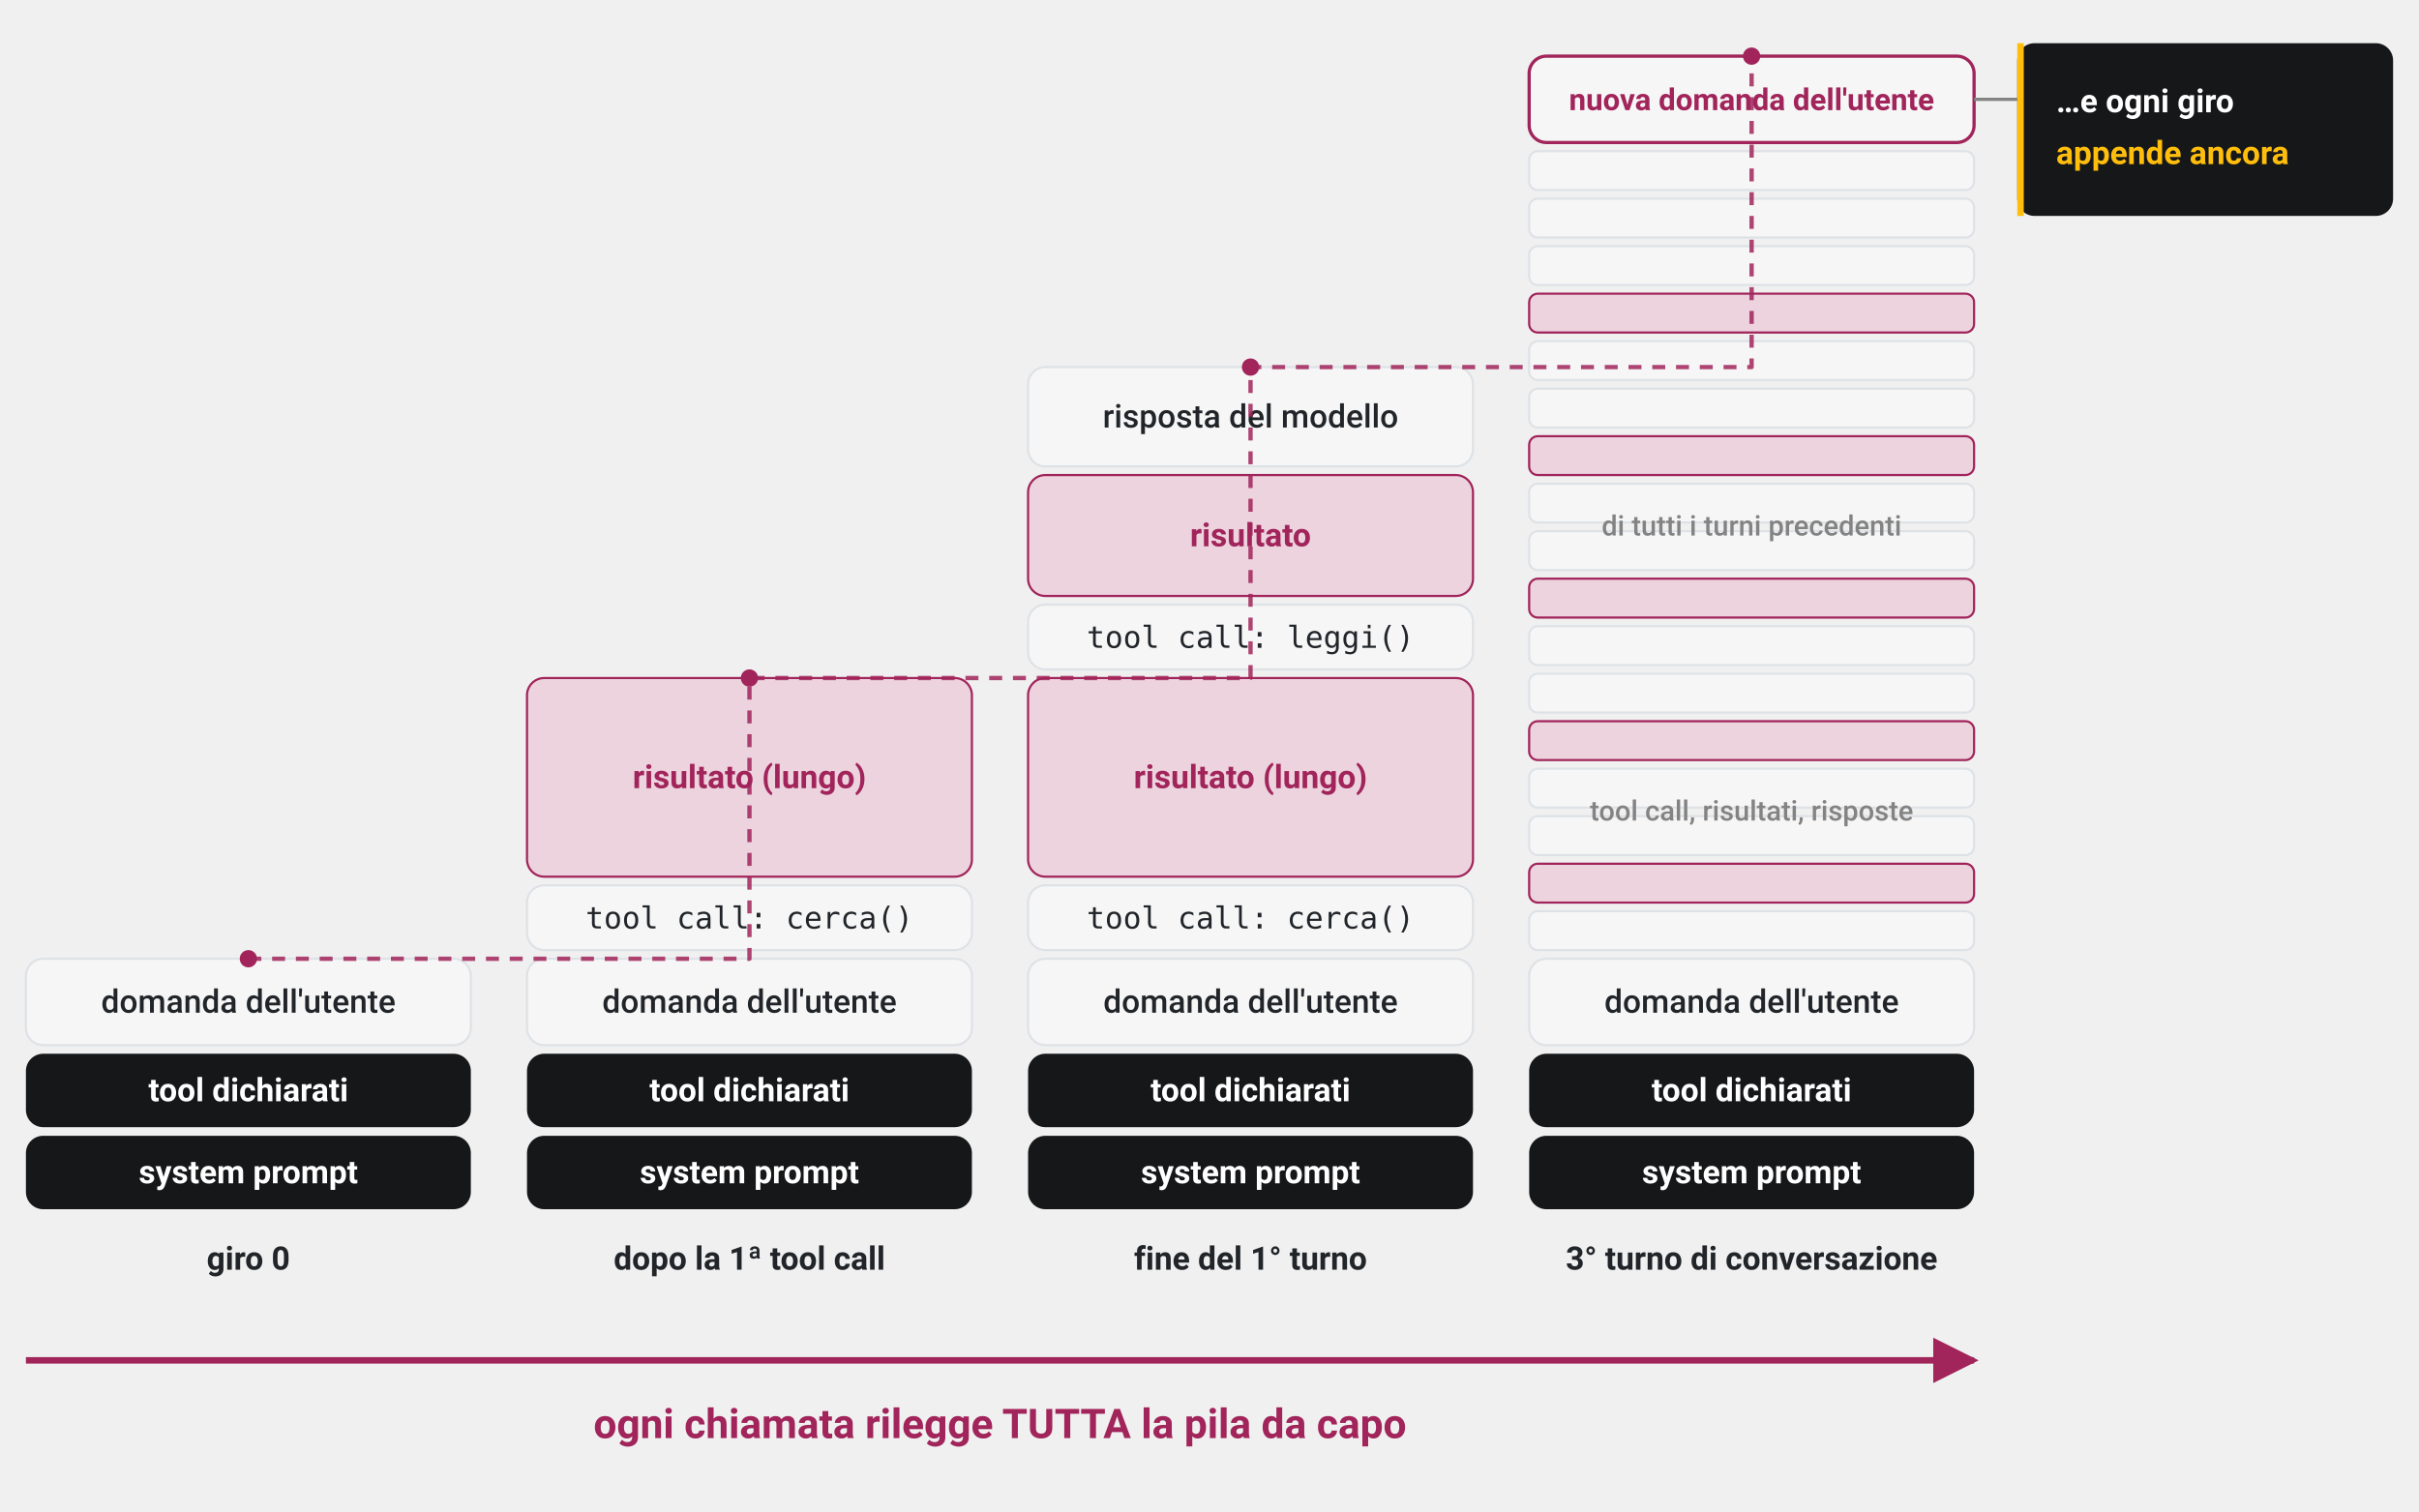
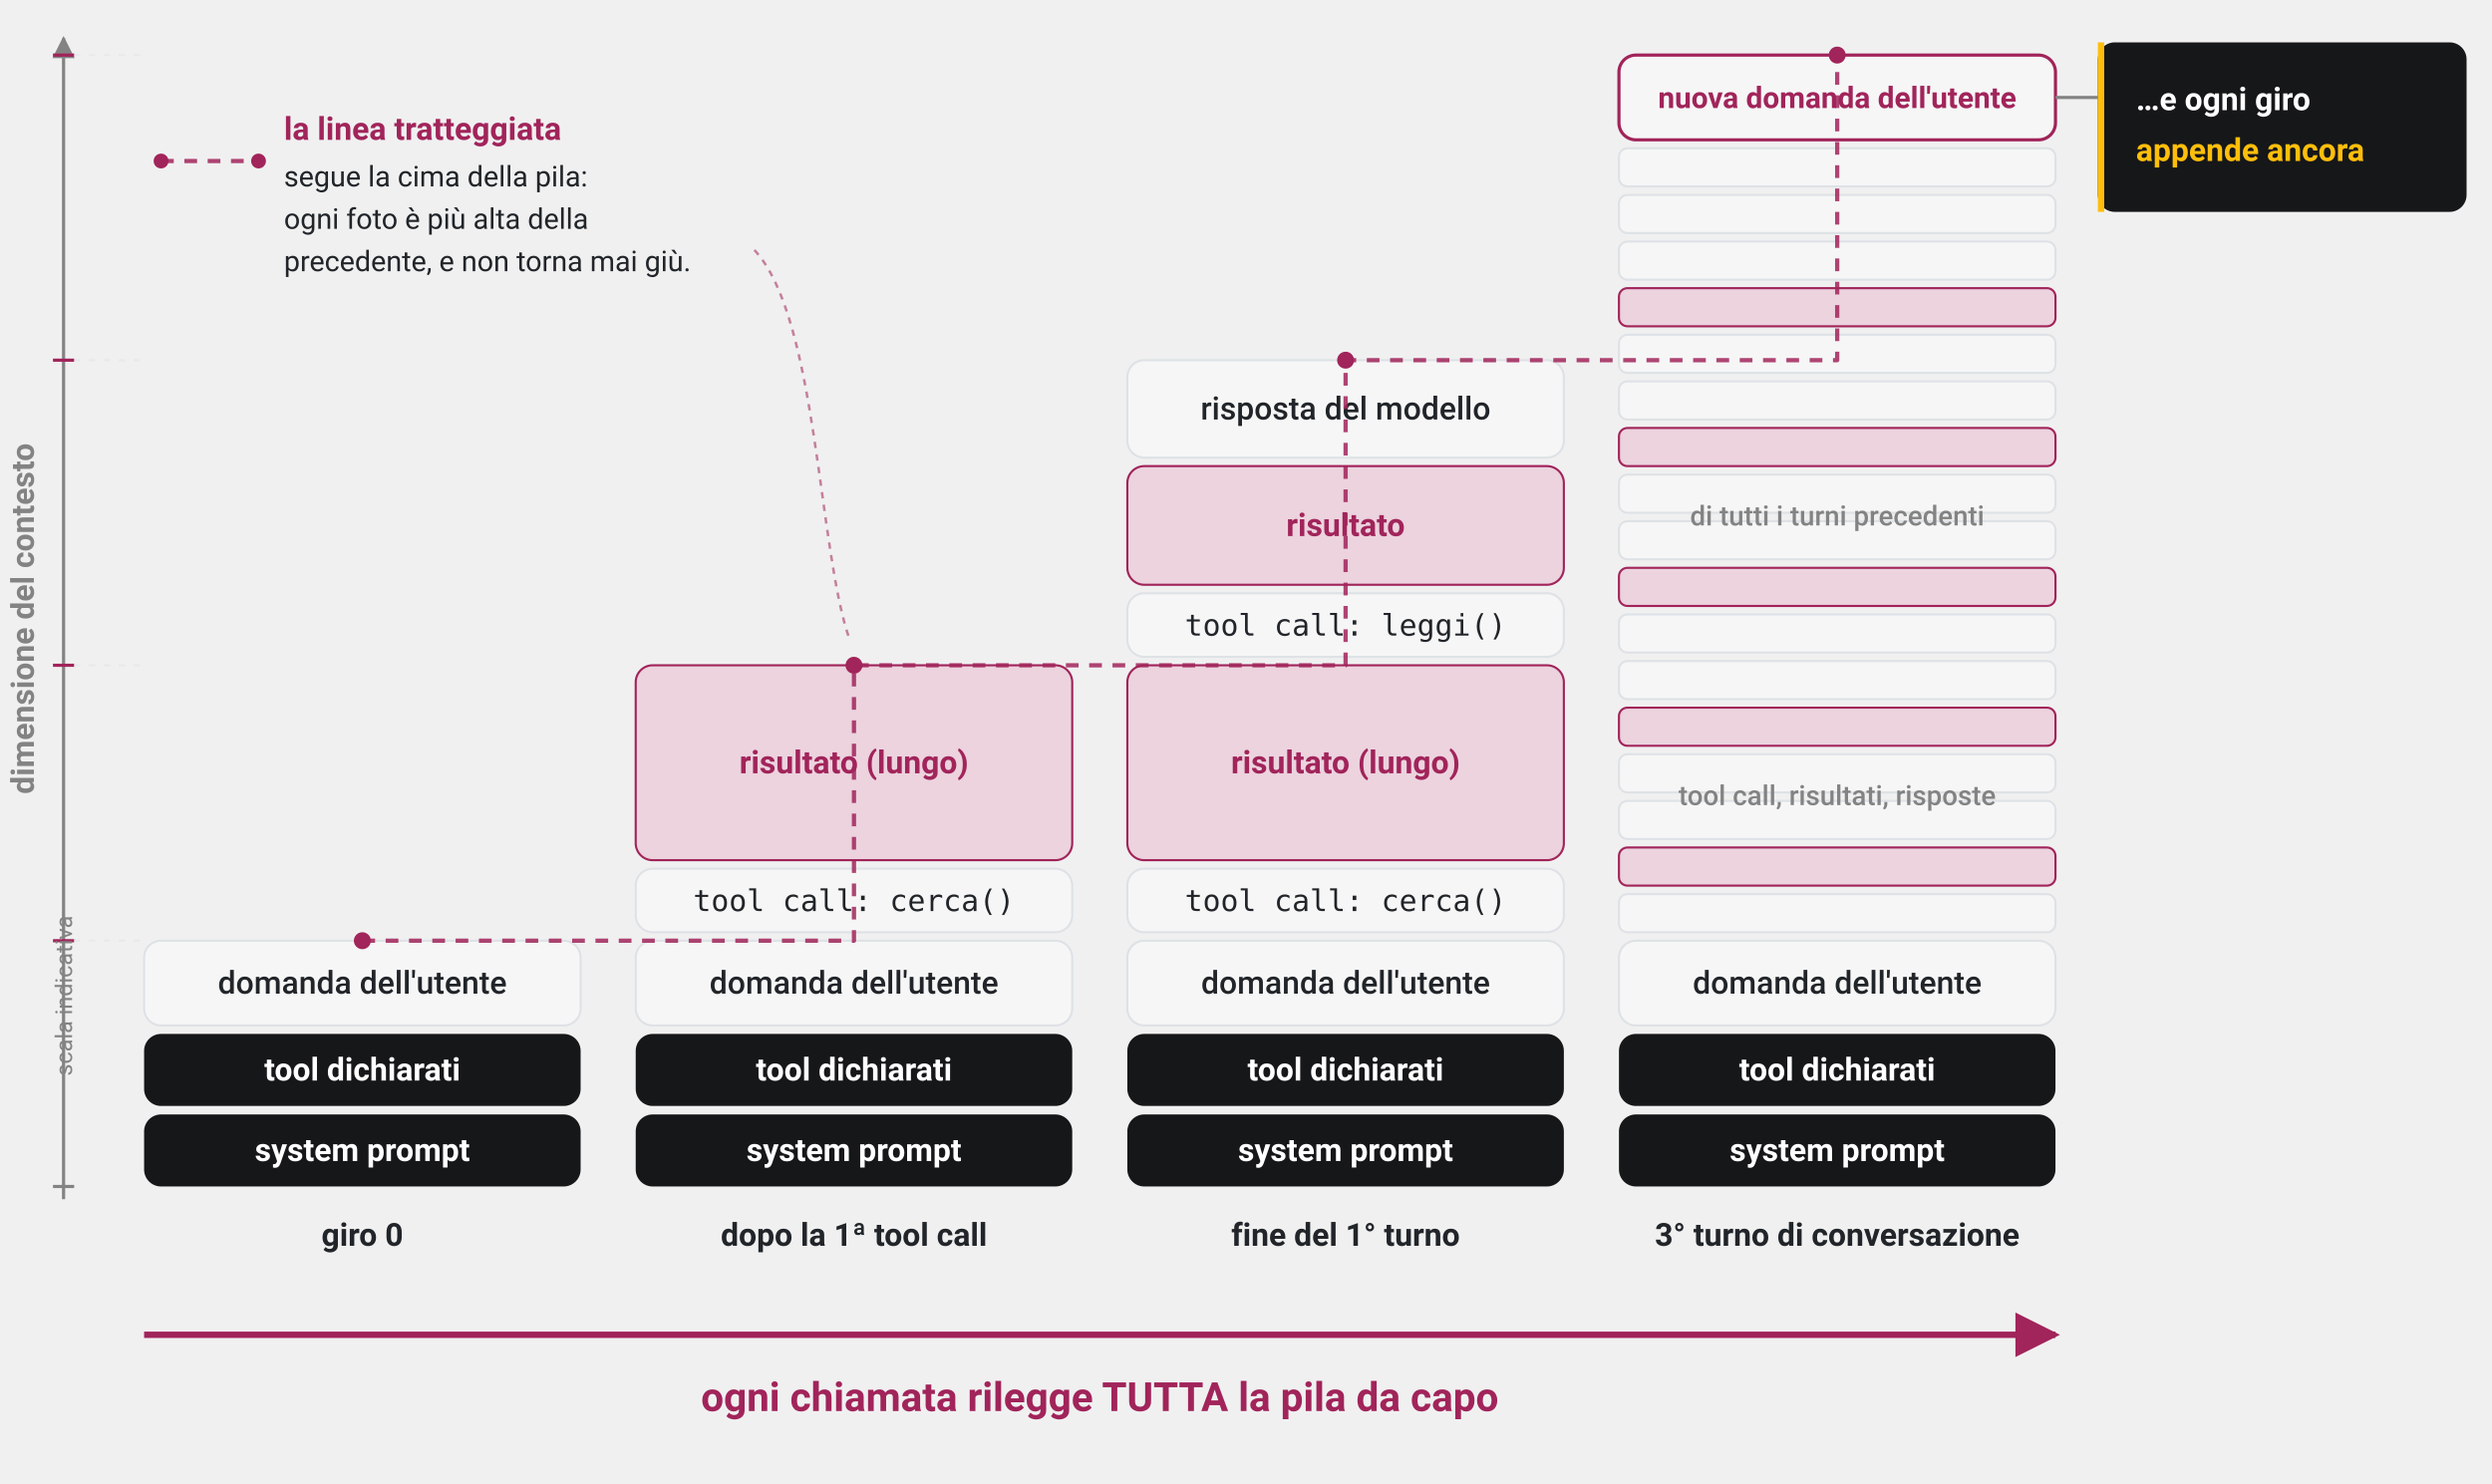
- <svg xmlns="http://www.w3.org/2000/svg" viewBox="0 0 1120 700" width="1120" height="700" font-family="Poppins, system-ui, -apple-system, 'Segoe UI', Roboto, sans-serif">
+ <svg xmlns="http://www.w3.org/2000/svg" viewBox="0 0 1176 700" width="1176" height="700" font-family="Poppins, system-ui, -apple-system, 'Segoe UI', Roboto, sans-serif">
  <defs>
    <marker id="arrowBurgundy" viewBox="0 0 10 10" refX="9" refY="5" markerWidth="7" markerHeight="7" orient="auto-start-reverse">
      <path d="M0 0 L10 5 L0 10 z" fill="#a1245a" />
    </marker>
+     <marker id="arrowSu" viewBox="0 0 10 10" refX="9" refY="5" markerWidth="7" markerHeight="7" orient="auto-start-reverse">
+       <path d="M0 0 L10 5 L0 10 z" fill="#838383" />
+     </marker>
  </defs>
-   <g id="foto1">
-     <rect x="12" y="526" width="206" height="34" rx="8" fill="#161719" />
-     <text x="115" y="548" text-anchor="middle" font-size="15" font-weight="600" fill="#ffffff">system prompt</text>
-     <rect x="12" y="488" width="206" height="34" rx="8" fill="#161719" />
-     <text x="115" y="510" text-anchor="middle" font-size="15" font-weight="600" fill="#ffffff">tool dichiarati</text>
-     <rect x="12" y="444" width="206" height="40" rx="8" fill="#f6f6f6" stroke="#dee2e6" />
-     <text x="115" y="469" text-anchor="middle" font-size="15" font-weight="500" fill="#212529">domanda dell'utente</text>
-     <text x="115" y="588" text-anchor="middle" font-size="15" font-weight="700" fill="#212529">giro 0</text>
+   <g id="asse">
+     <line x1="30" y1="566" x2="30" y2="18" stroke="#838383" stroke-width="1.5" marker-end="url(#arrowSu)" />
+     <line x1="25" y1="444" x2="35" y2="444" stroke="#a1245a" stroke-width="1.5" />
+     <line x1="35" y1="444" x2="68" y2="444" stroke="#dee2e6" stroke-width="1" stroke-dasharray="3 4" opacity="0.5" />
+     <line x1="25" y1="314" x2="35" y2="314" stroke="#a1245a" stroke-width="1.5" />
+     <line x1="35" y1="314" x2="68" y2="314" stroke="#dee2e6" stroke-width="1" stroke-dasharray="3 4" opacity="0.5" />
+     <line x1="25" y1="170" x2="35" y2="170" stroke="#a1245a" stroke-width="1.5" />
+     <line x1="35" y1="170" x2="68" y2="170" stroke="#dee2e6" stroke-width="1" stroke-dasharray="3 4" opacity="0.5" />
+     <line x1="25" y1="26" x2="35" y2="26" stroke="#a1245a" stroke-width="1.5" />
+     <line x1="35" y1="26" x2="68" y2="26" stroke="#dee2e6" stroke-width="1" stroke-dasharray="3 4" opacity="0.5" />
+     <line x1="25" y1="560" x2="35" y2="560" stroke="#838383" stroke-width="1.5" />
+     <text transform="rotate(-90 16 292)" x="16" y="292" text-anchor="middle" font-size="15" font-weight="600" fill="#838383">dimensione del contesto</text>
+     <text transform="rotate(-90 16 292)" x="16" y="292" dy="0" font-size="0" fill="none" />
+     <text transform="rotate(-90 34 470)" x="34" y="470" text-anchor="middle" font-size="11" font-weight="400" fill="#838383">scala indicativa</text>
  </g>
-   <g id="foto2">
-     <rect x="244" y="526" width="206" height="34" rx="8" fill="#161719" />
-     <text x="347" y="548" text-anchor="middle" font-size="15" font-weight="600" fill="#ffffff">system prompt</text>
-     <rect x="244" y="488" width="206" height="34" rx="8" fill="#161719" />
-     <text x="347" y="510" text-anchor="middle" font-size="15" font-weight="600" fill="#ffffff">tool dichiarati</text>
-     <rect x="244" y="444" width="206" height="40" rx="8" fill="#f6f6f6" stroke="#dee2e6" />
-     <text x="347" y="469" text-anchor="middle" font-size="15" font-weight="500" fill="#212529">domanda dell'utente</text>
-     <rect x="244" y="410" width="206" height="30" rx="8" fill="#f6f6f6" stroke="#dee2e6" />
-     <text x="347" y="430" text-anchor="middle" font-size="14" font-weight="500" font-family="'SFMono-Regular', Menlo, Monaco, Consolas, monospace" fill="#212529">tool call: cerca()</text>
-     <rect x="244" y="314" width="206" height="92" rx="8" fill="#ecd3de" stroke="#a1245a" />
-     <text x="347" y="365" text-anchor="middle" font-size="15" font-weight="600" fill="#a1245a">risultato (lungo)</text>
-     <text x="347" y="588" text-anchor="middle" font-size="15" font-weight="700" fill="#212529">dopo la 1ª tool call</text>
-   </g>
-   <g id="foto3">
-     <rect x="476" y="526" width="206" height="34" rx="8" fill="#161719" />
-     <text x="579" y="548" text-anchor="middle" font-size="15" font-weight="600" fill="#ffffff">system prompt</text>
-     <rect x="476" y="488" width="206" height="34" rx="8" fill="#161719" />
-     <text x="579" y="510" text-anchor="middle" font-size="15" font-weight="600" fill="#ffffff">tool dichiarati</text>
-     <rect x="476" y="444" width="206" height="40" rx="8" fill="#f6f6f6" stroke="#dee2e6" />
-     <text x="579" y="469" text-anchor="middle" font-size="15" font-weight="500" fill="#212529">domanda dell'utente</text>
-     <rect x="476" y="410" width="206" height="30" rx="8" fill="#f6f6f6" stroke="#dee2e6" />
-     <text x="579" y="430" text-anchor="middle" font-size="14" font-weight="500" font-family="'SFMono-Regular', Menlo, Monaco, Consolas, monospace" fill="#212529">tool call: cerca()</text>
-     <rect x="476" y="314" width="206" height="92" rx="8" fill="#ecd3de" stroke="#a1245a" />
-     <text x="579" y="365" text-anchor="middle" font-size="15" font-weight="600" fill="#a1245a">risultato (lungo)</text>
-     <rect x="476" y="280" width="206" height="30" rx="8" fill="#f6f6f6" stroke="#dee2e6" />
-     <text x="579" y="300" text-anchor="middle" font-size="14" font-weight="500" font-family="'SFMono-Regular', Menlo, Monaco, Consolas, monospace" fill="#212529">tool call: leggi()</text>
-     <rect x="476" y="220" width="206" height="56" rx="8" fill="#ecd3de" stroke="#a1245a" />
-     <text x="579" y="253" text-anchor="middle" font-size="15" font-weight="600" fill="#a1245a">risultato</text>
-     <rect x="476" y="170" width="206" height="46" rx="8" fill="#f6f6f6" stroke="#dee2e6" />
-     <text x="579" y="198" text-anchor="middle" font-size="15" font-weight="500" fill="#212529">risposta del modello</text>
-     <text x="579" y="588" text-anchor="middle" font-size="15" font-weight="700" fill="#212529">fine del 1° turno</text>
-   </g>
-   <g id="foto4">
-     <rect x="708" y="526" width="206" height="34" rx="8" fill="#161719" />
-     <text x="811" y="548" text-anchor="middle" font-size="15" font-weight="600" fill="#ffffff">system prompt</text>
-     <rect x="708" y="488" width="206" height="34" rx="8" fill="#161719" />
-     <text x="811" y="510" text-anchor="middle" font-size="15" font-weight="600" fill="#ffffff">tool dichiarati</text>
-     <rect x="708" y="444" width="206" height="40" rx="8" fill="#f6f6f6" stroke="#dee2e6" />
-     <text x="811" y="469" text-anchor="middle" font-size="15" font-weight="500" fill="#212529">domanda dell'utente</text>
-     <g id="strati-compressi">
-       <rect x="708" y="422" width="206" height="18" rx="4" fill="#f6f6f6" stroke="#dee2e6" />
-       <rect x="708" y="400" width="206" height="18" rx="4" fill="#ecd3de" stroke="#a1245a" />
-       <rect x="708" y="378" width="206" height="18" rx="4" fill="#f6f6f6" stroke="#dee2e6" />
-       <rect x="708" y="356" width="206" height="18" rx="4" fill="#f6f6f6" stroke="#dee2e6" />
-       <rect x="708" y="334" width="206" height="18" rx="4" fill="#ecd3de" stroke="#a1245a" />
-       <rect x="708" y="312" width="206" height="18" rx="4" fill="#f6f6f6" stroke="#dee2e6" />
-       <rect x="708" y="290" width="206" height="18" rx="4" fill="#f6f6f6" stroke="#dee2e6" />
-       <rect x="708" y="268" width="206" height="18" rx="4" fill="#ecd3de" stroke="#a1245a" />
-       <rect x="708" y="246" width="206" height="18" rx="4" fill="#f6f6f6" stroke="#dee2e6" />
-       <rect x="708" y="224" width="206" height="18" rx="4" fill="#f6f6f6" stroke="#dee2e6" />
-       <rect x="708" y="202" width="206" height="18" rx="4" fill="#ecd3de" stroke="#a1245a" />
-       <rect x="708" y="180" width="206" height="18" rx="4" fill="#f6f6f6" stroke="#dee2e6" />
-       <rect x="708" y="158" width="206" height="18" rx="4" fill="#f6f6f6" stroke="#dee2e6" />
-       <rect x="708" y="136" width="206" height="18" rx="4" fill="#ecd3de" stroke="#a1245a" />
-       <rect x="708" y="114" width="206" height="18" rx="4" fill="#f6f6f6" stroke="#dee2e6" />
-       <rect x="708" y="92" width="206" height="18" rx="4" fill="#f6f6f6" stroke="#dee2e6" />
-       <rect x="708" y="70" width="206" height="18" rx="4" fill="#f6f6f6" stroke="#dee2e6" />
-       <text x="811" y="380" text-anchor="middle" font-size="13" font-weight="500" fill="#838383">tool call, risultati, risposte</text>
-       <text x="811" y="248" text-anchor="middle" font-size="13" font-weight="500" fill="#838383">di tutti i turni precedenti</text>
+   <g id="disegno" transform="translate(56 0)">
+     <g id="foto1">
+       <rect x="12" y="526" width="206" height="34" rx="8" fill="#161719" />
+       <text x="115" y="548" text-anchor="middle" font-size="15" font-weight="600" fill="#ffffff">system prompt</text>
+       <rect x="12" y="488" width="206" height="34" rx="8" fill="#161719" />
+       <text x="115" y="510" text-anchor="middle" font-size="15" font-weight="600" fill="#ffffff">tool dichiarati</text>
+       <rect x="12" y="444" width="206" height="40" rx="8" fill="#f6f6f6" stroke="#dee2e6" />
+       <text x="115" y="469" text-anchor="middle" font-size="15" font-weight="500" fill="#212529">domanda dell'utente</text>
+       <text x="115" y="588" text-anchor="middle" font-size="15" font-weight="700" fill="#212529">giro 0</text>
    </g>
-     <rect x="708" y="26" width="206" height="40" rx="8" fill="#f6f6f6" stroke="#a1245a" stroke-width="1.5" />
-     <text x="811" y="51" text-anchor="middle" font-size="14" font-weight="600" fill="#a1245a">nuova domanda dell'utente</text>
-     <text x="811" y="588" text-anchor="middle" font-size="15" font-weight="700" fill="#212529">3° turno di conversazione</text>
-   </g>
-   <g id="crescita">
-     <polyline points="115,444 347,444 347,314 579,314 579,170 811,170 811,26" fill="none" stroke="#a1245a" stroke-width="2" stroke-dasharray="6 5" stroke-linejoin="round" opacity="0.85" />
-     <circle cx="115" cy="444" r="4" fill="#a1245a" />
-     <circle cx="347" cy="314" r="4" fill="#a1245a" />
-     <circle cx="579" cy="170" r="4" fill="#a1245a" />
-     <circle cx="811" cy="26" r="4" fill="#a1245a" />
-   </g>
-   <g id="callout">
-     <line x1="914" y1="46" x2="934" y2="46" stroke="#838383" stroke-width="1.5" />
-     <rect x="934" y="20" width="174" height="80" rx="8" fill="#161719" />
-     <rect x="934" y="20" width="3" height="80" fill="#ffbe0b" />
-     <text x="952" y="52" font-size="15" font-weight="600" fill="#ffffff">…e ogni giro</text>
-     <text x="952" y="76" font-size="15" font-weight="600" fill="#ffbe0b">appende ancora</text>
-   </g>
-   <g id="tempo">
-     <line x1="12" y1="630" x2="914" y2="630" stroke="#a1245a" stroke-width="3" marker-end="url(#arrowBurgundy)" />
-     <text x="463" y="666" text-anchor="middle" font-size="19" font-weight="700" fill="#a1245a">ogni chiamata rilegge TUTTA la pila da capo</text>
+     <g id="foto2">
+       <rect x="244" y="526" width="206" height="34" rx="8" fill="#161719" />
+       <text x="347" y="548" text-anchor="middle" font-size="15" font-weight="600" fill="#ffffff">system prompt</text>
+       <rect x="244" y="488" width="206" height="34" rx="8" fill="#161719" />
+       <text x="347" y="510" text-anchor="middle" font-size="15" font-weight="600" fill="#ffffff">tool dichiarati</text>
+       <rect x="244" y="444" width="206" height="40" rx="8" fill="#f6f6f6" stroke="#dee2e6" />
+       <text x="347" y="469" text-anchor="middle" font-size="15" font-weight="500" fill="#212529">domanda dell'utente</text>
+       <rect x="244" y="410" width="206" height="30" rx="8" fill="#f6f6f6" stroke="#dee2e6" />
+       <text x="347" y="430" text-anchor="middle" font-size="14" font-weight="500" font-family="'SFMono-Regular', Menlo, Monaco, Consolas, monospace" fill="#212529">tool call: cerca()</text>
+       <rect x="244" y="314" width="206" height="92" rx="8" fill="#ecd3de" stroke="#a1245a" />
+       <text x="347" y="365" text-anchor="middle" font-size="15" font-weight="600" fill="#a1245a">risultato (lungo)</text>
+       <text x="347" y="588" text-anchor="middle" font-size="15" font-weight="700" fill="#212529">dopo la 1ª tool call</text>
+     </g>
+     <g id="foto3">
+       <rect x="476" y="526" width="206" height="34" rx="8" fill="#161719" />
+       <text x="579" y="548" text-anchor="middle" font-size="15" font-weight="600" fill="#ffffff">system prompt</text>
+       <rect x="476" y="488" width="206" height="34" rx="8" fill="#161719" />
+       <text x="579" y="510" text-anchor="middle" font-size="15" font-weight="600" fill="#ffffff">tool dichiarati</text>
+       <rect x="476" y="444" width="206" height="40" rx="8" fill="#f6f6f6" stroke="#dee2e6" />
+       <text x="579" y="469" text-anchor="middle" font-size="15" font-weight="500" fill="#212529">domanda dell'utente</text>
+       <rect x="476" y="410" width="206" height="30" rx="8" fill="#f6f6f6" stroke="#dee2e6" />
+       <text x="579" y="430" text-anchor="middle" font-size="14" font-weight="500" font-family="'SFMono-Regular', Menlo, Monaco, Consolas, monospace" fill="#212529">tool call: cerca()</text>
+       <rect x="476" y="314" width="206" height="92" rx="8" fill="#ecd3de" stroke="#a1245a" />
+       <text x="579" y="365" text-anchor="middle" font-size="15" font-weight="600" fill="#a1245a">risultato (lungo)</text>
+       <rect x="476" y="280" width="206" height="30" rx="8" fill="#f6f6f6" stroke="#dee2e6" />
+       <text x="579" y="300" text-anchor="middle" font-size="14" font-weight="500" font-family="'SFMono-Regular', Menlo, Monaco, Consolas, monospace" fill="#212529">tool call: leggi()</text>
+       <rect x="476" y="220" width="206" height="56" rx="8" fill="#ecd3de" stroke="#a1245a" />
+       <text x="579" y="253" text-anchor="middle" font-size="15" font-weight="600" fill="#a1245a">risultato</text>
+       <rect x="476" y="170" width="206" height="46" rx="8" fill="#f6f6f6" stroke="#dee2e6" />
+       <text x="579" y="198" text-anchor="middle" font-size="15" font-weight="500" fill="#212529">risposta del modello</text>
+       <text x="579" y="588" text-anchor="middle" font-size="15" font-weight="700" fill="#212529">fine del 1° turno</text>
+     </g>
+     <g id="foto4">
+       <rect x="708" y="526" width="206" height="34" rx="8" fill="#161719" />
+       <text x="811" y="548" text-anchor="middle" font-size="15" font-weight="600" fill="#ffffff">system prompt</text>
+       <rect x="708" y="488" width="206" height="34" rx="8" fill="#161719" />
+       <text x="811" y="510" text-anchor="middle" font-size="15" font-weight="600" fill="#ffffff">tool dichiarati</text>
+       <rect x="708" y="444" width="206" height="40" rx="8" fill="#f6f6f6" stroke="#dee2e6" />
+       <text x="811" y="469" text-anchor="middle" font-size="15" font-weight="500" fill="#212529">domanda dell'utente</text>
+       <g id="strati-compressi">
+         <rect x="708" y="422" width="206" height="18" rx="4" fill="#f6f6f6" stroke="#dee2e6" />
+         <rect x="708" y="400" width="206" height="18" rx="4" fill="#ecd3de" stroke="#a1245a" />
+         <rect x="708" y="378" width="206" height="18" rx="4" fill="#f6f6f6" stroke="#dee2e6" />
+         <rect x="708" y="356" width="206" height="18" rx="4" fill="#f6f6f6" stroke="#dee2e6" />
+         <rect x="708" y="334" width="206" height="18" rx="4" fill="#ecd3de" stroke="#a1245a" />
+         <rect x="708" y="312" width="206" height="18" rx="4" fill="#f6f6f6" stroke="#dee2e6" />
+         <rect x="708" y="290" width="206" height="18" rx="4" fill="#f6f6f6" stroke="#dee2e6" />
+         <rect x="708" y="268" width="206" height="18" rx="4" fill="#ecd3de" stroke="#a1245a" />
+         <rect x="708" y="246" width="206" height="18" rx="4" fill="#f6f6f6" stroke="#dee2e6" />
+         <rect x="708" y="224" width="206" height="18" rx="4" fill="#f6f6f6" stroke="#dee2e6" />
+         <rect x="708" y="202" width="206" height="18" rx="4" fill="#ecd3de" stroke="#a1245a" />
+         <rect x="708" y="180" width="206" height="18" rx="4" fill="#f6f6f6" stroke="#dee2e6" />
+         <rect x="708" y="158" width="206" height="18" rx="4" fill="#f6f6f6" stroke="#dee2e6" />
+         <rect x="708" y="136" width="206" height="18" rx="4" fill="#ecd3de" stroke="#a1245a" />
+         <rect x="708" y="114" width="206" height="18" rx="4" fill="#f6f6f6" stroke="#dee2e6" />
+         <rect x="708" y="92" width="206" height="18" rx="4" fill="#f6f6f6" stroke="#dee2e6" />
+         <rect x="708" y="70" width="206" height="18" rx="4" fill="#f6f6f6" stroke="#dee2e6" />
+         <text x="811" y="380" text-anchor="middle" font-size="13" font-weight="500" fill="#838383">tool call, risultati, risposte</text>
+         <text x="811" y="248" text-anchor="middle" font-size="13" font-weight="500" fill="#838383">di tutti i turni precedenti</text>
+       </g>
+       <rect x="708" y="26" width="206" height="40" rx="8" fill="#f6f6f6" stroke="#a1245a" stroke-width="1.5" />
+       <text x="811" y="51" text-anchor="middle" font-size="14" font-weight="600" fill="#a1245a">nuova domanda dell'utente</text>
+       <text x="811" y="588" text-anchor="middle" font-size="15" font-weight="700" fill="#212529">3° turno di conversazione</text>
+     </g>
+     <g id="crescita">
+       <polyline points="115,444 347,444 347,314 579,314 579,170 811,170 811,26" fill="none" stroke="#a1245a" stroke-width="2" stroke-dasharray="6 5" stroke-linejoin="round" opacity="0.85" />
+       <circle cx="115" cy="444" r="4" fill="#a1245a" />
+       <circle cx="347" cy="314" r="4" fill="#a1245a" />
+       <circle cx="579" cy="170" r="4" fill="#a1245a" />
+       <circle cx="811" cy="26" r="4" fill="#a1245a" />
+     </g>
+     <g id="callout">
+       <line x1="914" y1="46" x2="934" y2="46" stroke="#838383" stroke-width="1.5" />
+       <rect x="934" y="20" width="174" height="80" rx="8" fill="#161719" />
+       <rect x="934" y="20" width="3" height="80" fill="#ffbe0b" />
+       <text x="952" y="52" font-size="15" font-weight="600" fill="#ffffff">…e ogni giro</text>
+       <text x="952" y="76" font-size="15" font-weight="600" fill="#ffbe0b">appende ancora</text>
+     </g>
+     <g id="tempo">
+       <line x1="12" y1="630" x2="914" y2="630" stroke="#a1245a" stroke-width="3" marker-end="url(#arrowBurgundy)" />
+       <text x="463" y="666" text-anchor="middle" font-size="19" font-weight="700" fill="#a1245a">ogni chiamata rilegge TUTTA la pila da capo</text>
+     </g>
+     <g id="legenda-crescita">
+       <line x1="20" y1="76" x2="66" y2="76" stroke="#a1245a" stroke-width="2" stroke-dasharray="6 5" opacity="0.85" />
+       <circle cx="20" cy="76" r="3.5" fill="#a1245a" />
+       <circle cx="66" cy="76" r="3.5" fill="#a1245a" />
+       <text x="78" y="66" font-size="15" font-weight="700" fill="#a1245a">la linea tratteggiata</text>
+       <text x="78" y="88" font-size="13.5" font-weight="400" fill="#212529">segue la cima della pila:</text>
+       <text x="78" y="108" font-size="13.5" font-weight="400" fill="#212529">ogni foto è più alta della</text>
+       <text x="78" y="128" font-size="13.5" font-weight="400" fill="#212529">precedente, e non torna mai giù.</text>
+       <path d="M300 118 C 330 150 330 260 345 302" fill="none" stroke="#a1245a" stroke-width="1.2" stroke-dasharray="3 3" opacity="0.55" />
+     </g>
  </g>
</svg>
